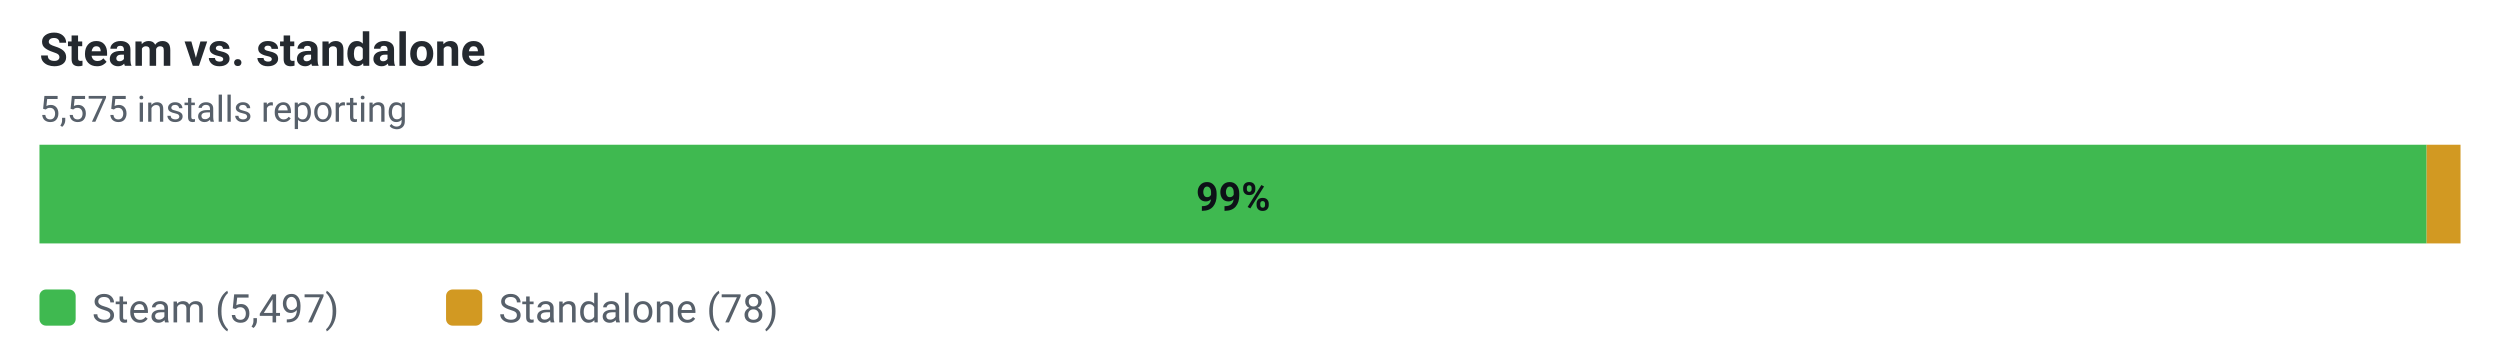
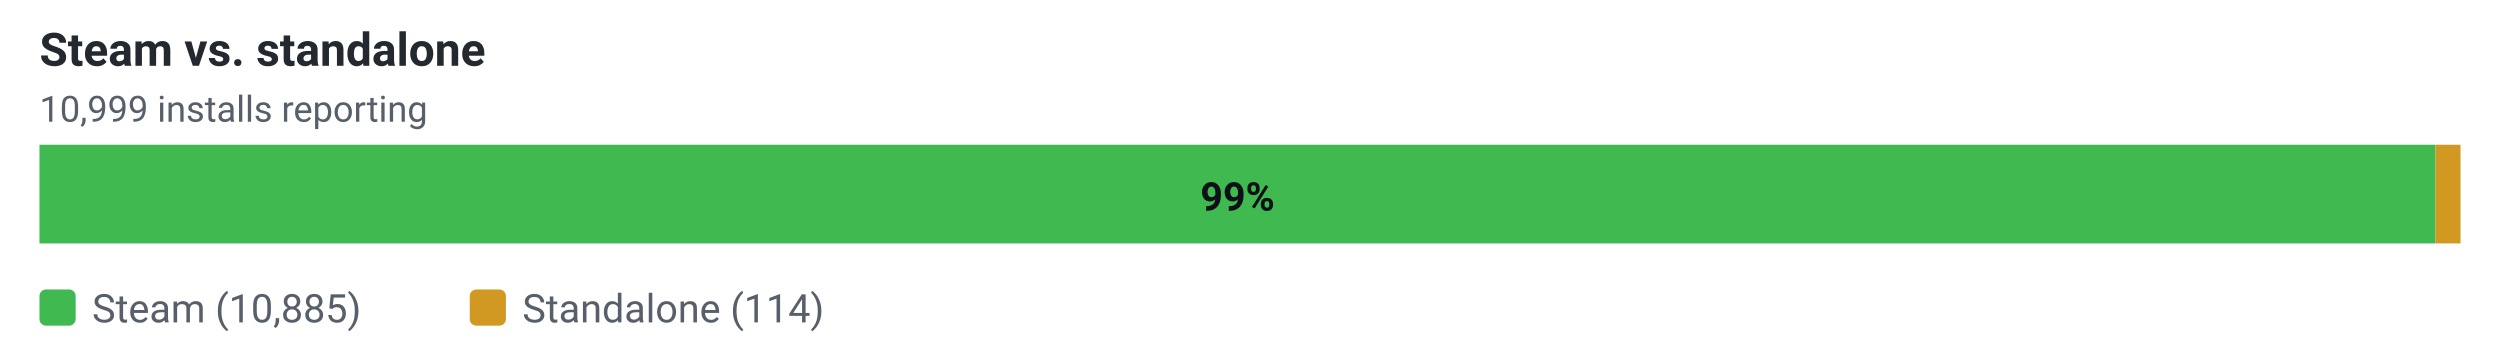
<svg xmlns="http://www.w3.org/2000/svg" width="760" height="110" viewBox="0 0 760 110" role="img">
  <style>
  text{font-family:-apple-system,BlinkMacSystemFont,'Segoe UI',Roboto,Helvetica,Arial,sans-serif}
  .grid{stroke:#d0d7de;stroke-width:1}
  .axis{stroke:#57606a;stroke-width:1}
  .lbl{fill:#57606a;font-size:12px}
  .val{fill:#24292f;font-size:12px;font-weight:600}
  .title{fill:#24292f;font-size:14px;font-weight:700}
  .sub{fill:#57606a;font-size:11px}
+   .gap{fill:#57606a;opacity:.09}
+   .gaplbl{fill:#57606a;font-size:10px;opacity:.85}
  @media (prefers-color-scheme: dark){
    .grid{stroke:#30363d}
    .axis{stroke:#8b949e}
    .lbl{fill:#8b949e}
    .val{fill:#e6edf3}
    .title{fill:#e6edf3}
    .sub{fill:#8b949e}
+     .gap{fill:#8b949e;opacity:.13}
+     .gaplbl{fill:#8b949e}
  }
</style>
  <text x="12" y="20" class="title">Steam vs. standalone</text>
-   <text x="12" y="37" class="sub">5,575 installs reporting</text>
-   <rect x="12.0" y="44" width="725.7" height="30" fill="#3fb950" />
-   <text x="374.9" y="64" class="val" text-anchor="middle" style="fill:#0d1117">99%</text>
+   <text x="12" y="37" class="sub">10,999 installs reporting</text>
+   <rect x="12.0" y="44" width="728.4" height="30" fill="#3fb950" />
+   <text x="376.2" y="64" class="val" text-anchor="middle" style="fill:#0d1117">99%</text>
  <rect x="12" y="88" width="11" height="11" rx="2" fill="#3fb950" />
-   <text x="28" y="98" class="lbl">Steam (5,497)</text>
-   <rect x="737.7" y="44" width="10.3" height="30" fill="#d29922" />
-   <rect x="135.6" y="88" width="11" height="11" rx="2" fill="#d29922" />
-   <text x="151.6" y="98" class="lbl">Standalone (78)</text>
+   <text x="28" y="98" class="lbl">Steam (10,885)</text>
+   <rect x="740.4" y="44" width="7.6" height="30" fill="#d29922" />
+   <rect x="142.8" y="88" width="11" height="11" rx="2" fill="#d29922" />
+   <text x="158.8" y="98" class="lbl">Standalone (114)</text>
</svg>
